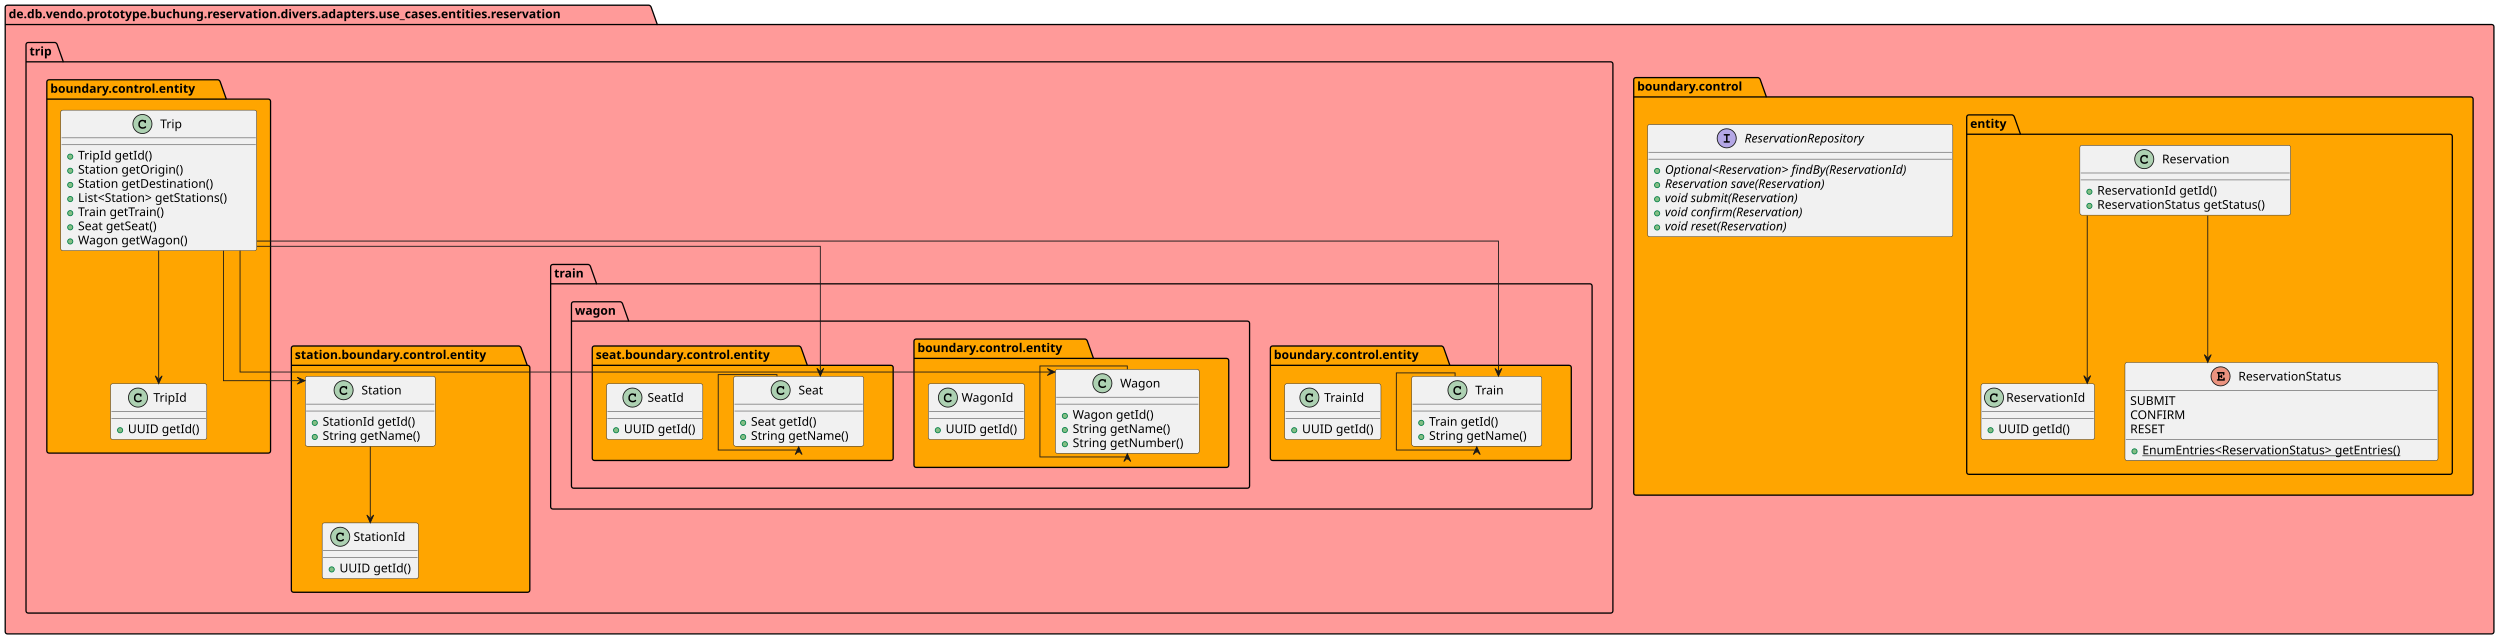
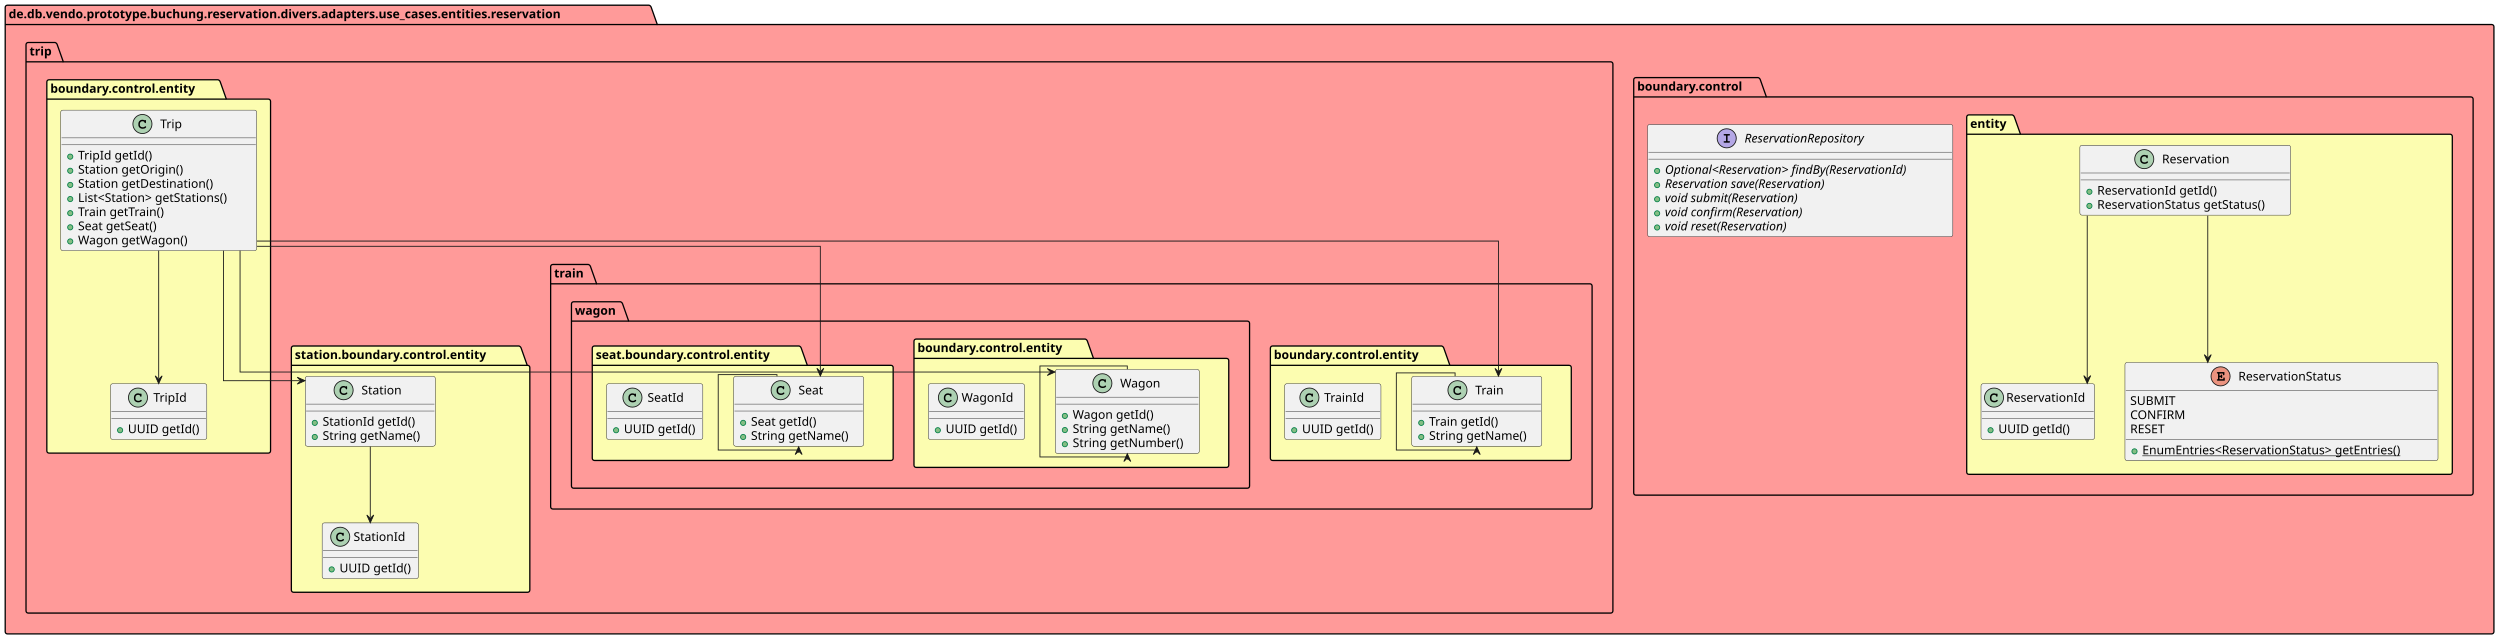
<svg xmlns="http://www.w3.org/2000/svg" contentStyleType="text/css" height="738px" preserveAspectRatio="none" style="width:2883px;height:738px;background:#FFFFFF;" version="1.1" viewBox="0 0 2883 738" width="2883px" zoomAndPan="magnify">
  <defs />
  <g>
    <g id="cluster_reservation">
      <path d="M8.5,6 L748.5,6 A3.75,3.75 0 0 1 751,8.5 L758,28.297 L2873.5,28.297 A2.5,2.5 0 0 1 2876,30.797 L2876,728.5 A2.5,2.5 0 0 1 2873.5,731 L8.5,731 A2.5,2.5 0 0 1 6,728.5 L6,8.5 A2.5,2.5 0 0 1 8.5,6 " fill="#FF9A99" style="stroke:#000000;stroke-width:1.5;" />
      <line style="stroke:#000000;stroke-width:1.5;" x1="6" x2="758" y1="28.297" y2="28.297" />
      <text fill="#000000" font-family="sans-serif" font-size="14" font-weight="bold" lengthAdjust="spacing" textLength="739" x="10" y="20.995">
        de.db.vendo.prototype.buchung.reservation.divers.adapters.use_cases.entities.reservation
      </text>
    </g>
    <g id="cluster_control">
-       <path d="M1886.5,89.5 L2027.5,89.5 A3.75,3.75 0 0 1 2030,92 L2037,111.797 L2849.5,111.797 A2.5,2.5 0 0 1 2852,114.297 L2852,568.5 A2.5,2.5 0 0 1 2849.5,571 L1886.5,571 A2.5,2.5 0 0 1 1884,568.5 L1884,92 A2.5,2.5 0 0 1 1886.5,89.5 " fill="#FFA500" style="stroke:#000000;stroke-width:1.5;" />
+       <path d="M1886.5,89.5 L2027.5,89.5 A3.75,3.75 0 0 1 2030,92 L2037,111.797 L2849.5,111.797 A2.5,2.5 0 0 1 2852,114.297 L2852,568.5 A2.5,2.5 0 0 1 2849.5,571 L1886.5,571 A2.5,2.5 0 0 1 1884,568.5 L1884,92 A2.5,2.5 0 0 1 1886.5,89.5 " fill="#FF9A99" style="stroke:#000000;stroke-width:1.5;" />
      <line style="stroke:#000000;stroke-width:1.5;" x1="1884" x2="2037" y1="111.797" y2="111.797" />
      <text fill="#000000" font-family="sans-serif" font-size="14" font-weight="bold" lengthAdjust="spacing" textLength="140" x="1888" y="104.495">boundary.control
      </text>
    </g>
    <g id="cluster_entity">
-       <path d="M2270.5,132.5 L2320.5,132.5 A3.75,3.75 0 0 1 2323,135 L2330,154.797 L2825.5,154.797 A2.5,2.5 0 0 1 2828,157.297 L2828,544.5 A2.5,2.5 0 0 1 2825.5,547 L2270.5,547 A2.5,2.5 0 0 1 2268,544.5 L2268,135 A2.5,2.5 0 0 1 2270.5,132.5 " fill="#FFA500" style="stroke:#000000;stroke-width:1.5;" />
+       <path d="M2270.5,132.5 L2320.5,132.5 A3.75,3.75 0 0 1 2323,135 L2330,154.797 L2825.5,154.797 A2.5,2.5 0 0 1 2828,157.297 L2828,544.5 A2.5,2.5 0 0 1 2825.5,547 L2270.5,547 A2.5,2.5 0 0 1 2268,544.5 L2268,135 A2.5,2.5 0 0 1 2270.5,132.5 " fill="#FCFDB0" style="stroke:#000000;stroke-width:1.5;" />
      <line style="stroke:#000000;stroke-width:1.5;" x1="2268" x2="2330" y1="154.797" y2="154.797" />
      <text fill="#000000" font-family="sans-serif" font-size="14" font-weight="bold" lengthAdjust="spacing" textLength="49" x="2272" y="147.495">entity
      </text>
    </g>
    <g id="cluster_trip">
      <path d="M32.5,49 L63.5,49 A3.75,3.75 0 0 1 66,51.5 L73,71.297 L1857.5,71.297 A2.5,2.5 0 0 1 1860,73.797 L1860,704.5 A2.5,2.5 0 0 1 1857.5,707 L32.5,707 A2.5,2.5 0 0 1 30,704.5 L30,51.5 A2.5,2.5 0 0 1 32.5,49 " fill="#FF9A99" style="stroke:#000000;stroke-width:1.5;" />
      <line style="stroke:#000000;stroke-width:1.5;" x1="30" x2="73" y1="71.297" y2="71.297" />
      <text fill="#000000" font-family="sans-serif" font-size="14" font-weight="bold" lengthAdjust="spacing" textLength="30" x="34" y="63.995">trip
      </text>
    </g>
    <g id="cluster_entity">
-       <path d="M56.5,92 L251.5,92 A3.75,3.75 0 0 1 254,94.5 L261,114.297 L309.5,114.297 A2.5,2.5 0 0 1 312,116.797 L312,520 A2.5,2.5 0 0 1 309.5,522.5 L56.5,522.5 A2.5,2.5 0 0 1 54,520 L54,94.5 A2.5,2.5 0 0 1 56.5,92 " fill="#FFA500" style="stroke:#000000;stroke-width:1.5;" />
+       <path d="M56.5,92 L251.5,92 A3.75,3.75 0 0 1 254,94.5 L261,114.297 L309.5,114.297 A2.5,2.5 0 0 1 312,116.797 L312,520 A2.5,2.5 0 0 1 309.5,522.5 L56.5,522.5 A2.5,2.5 0 0 1 54,520 L54,94.5 A2.5,2.5 0 0 1 56.5,92 " fill="#FCFDB0" style="stroke:#000000;stroke-width:1.5;" />
      <line style="stroke:#000000;stroke-width:1.5;" x1="54" x2="261" y1="114.297" y2="114.297" />
      <text fill="#000000" font-family="sans-serif" font-size="14" font-weight="bold" lengthAdjust="spacing" textLength="194" x="58" y="106.995">boundary.control.entity
      </text>
    </g>
    <g id="cluster_entity">
-       <path d="M338.5,399 L598.5,399 A3.75,3.75 0 0 1 601,401.5 L608,421.297 L608.5,421.297 A2.5,2.5 0 0 1 611,423.797 L611,680.5 A2.5,2.5 0 0 1 608.5,683 L338.5,683 A2.5,2.5 0 0 1 336,680.5 L336,401.5 A2.5,2.5 0 0 1 338.5,399 " fill="#FFA500" style="stroke:#000000;stroke-width:1.5;" />
+       <path d="M338.5,399 L598.5,399 A3.75,3.75 0 0 1 601,401.5 L608,421.297 L608.5,421.297 A2.5,2.5 0 0 1 611,423.797 L611,680.5 A2.5,2.5 0 0 1 608.5,683 L338.5,683 A2.5,2.5 0 0 1 336,680.5 L336,401.5 A2.5,2.5 0 0 1 338.5,399 " fill="#FCFDB0" style="stroke:#000000;stroke-width:1.5;" />
      <line style="stroke:#000000;stroke-width:1.5;" x1="336" x2="608" y1="421.297" y2="421.297" />
      <text fill="#000000" font-family="sans-serif" font-size="14" font-weight="bold" lengthAdjust="spacing" textLength="259" x="340" y="413.995">
        station.boundary.control.entity
      </text>
    </g>
    <g id="cluster_train">
      <path d="M637.5,305 L678.5,305 A3.75,3.75 0 0 1 681,307.5 L688,327.297 L1833.5,327.297 A2.5,2.5 0 0 1 1836,329.797 L1836,584.5 A2.5,2.5 0 0 1 1833.5,587 L637.5,587 A2.5,2.5 0 0 1 635,584.5 L635,307.5 A2.5,2.5 0 0 1 637.5,305 " fill="#FF9A99" style="stroke:#000000;stroke-width:1.5;" />
      <line style="stroke:#000000;stroke-width:1.5;" x1="635" x2="688" y1="327.297" y2="327.297" />
      <text fill="#000000" font-family="sans-serif" font-size="14" font-weight="bold" lengthAdjust="spacing" textLength="40" x="639" y="319.995">train
      </text>
    </g>
    <g id="cluster_entity">
-       <path d="M1467.5,399 L1662.5,399 A3.75,3.75 0 0 1 1665,401.5 L1672,421.297 L1809.5,421.297 A2.5,2.5 0 0 1 1812,423.797 L1812,528.5 A2.5,2.5 0 0 1 1809.5,531 L1467.5,531 A2.5,2.5 0 0 1 1465,528.5 L1465,401.5 A2.5,2.5 0 0 1 1467.5,399 " fill="#FFA500" style="stroke:#000000;stroke-width:1.5;" />
+       <path d="M1467.5,399 L1662.5,399 A3.75,3.75 0 0 1 1665,401.5 L1672,421.297 L1809.5,421.297 A2.5,2.5 0 0 1 1812,423.797 L1812,528.5 A2.5,2.5 0 0 1 1809.5,531 L1467.5,531 A2.5,2.5 0 0 1 1465,528.5 L1465,401.5 A2.5,2.5 0 0 1 1467.5,399 " fill="#FCFDB0" style="stroke:#000000;stroke-width:1.5;" />
      <line style="stroke:#000000;stroke-width:1.5;" x1="1465" x2="1672" y1="421.297" y2="421.297" />
      <text fill="#000000" font-family="sans-serif" font-size="14" font-weight="bold" lengthAdjust="spacing" textLength="194" x="1469" y="413.995">boundary.control.entity
      </text>
    </g>
    <g id="cluster_wagon">
      <path d="M661.5,348 L715.5,348 A3.75,3.75 0 0 1 718,350.5 L725,370.297 L1438.5,370.297 A2.5,2.5 0 0 1 1441,372.797 L1441,560.5 A2.5,2.5 0 0 1 1438.5,563 L661.5,563 A2.5,2.5 0 0 1 659,560.5 L659,350.5 A2.5,2.5 0 0 1 661.5,348 " fill="#FF9A99" style="stroke:#000000;stroke-width:1.5;" />
      <line style="stroke:#000000;stroke-width:1.5;" x1="659" x2="725" y1="370.297" y2="370.297" />
      <text fill="#000000" font-family="sans-serif" font-size="14" font-weight="bold" lengthAdjust="spacing" textLength="53" x="663" y="362.995">wagon
      </text>
    </g>
    <g id="cluster_entity">
-       <path d="M1056.5,391 L1251.5,391 A3.75,3.75 0 0 1 1254,393.5 L1261,413.297 L1414.5,413.297 A2.5,2.5 0 0 1 1417,415.797 L1417,536.5 A2.5,2.5 0 0 1 1414.5,539 L1056.5,539 A2.5,2.5 0 0 1 1054,536.5 L1054,393.5 A2.5,2.5 0 0 1 1056.5,391 " fill="#FFA500" style="stroke:#000000;stroke-width:1.5;" />
+       <path d="M1056.5,391 L1251.5,391 A3.75,3.75 0 0 1 1254,393.5 L1261,413.297 L1414.5,413.297 A2.5,2.5 0 0 1 1417,415.797 L1417,536.5 A2.5,2.5 0 0 1 1414.5,539 L1056.5,539 A2.5,2.5 0 0 1 1054,536.5 L1054,393.5 A2.5,2.5 0 0 1 1056.5,391 " fill="#FCFDB0" style="stroke:#000000;stroke-width:1.5;" />
      <line style="stroke:#000000;stroke-width:1.5;" x1="1054" x2="1261" y1="413.297" y2="413.297" />
      <text fill="#000000" font-family="sans-serif" font-size="14" font-weight="bold" lengthAdjust="spacing" textLength="194" x="1058" y="405.995">boundary.control.entity
      </text>
    </g>
    <g id="cluster_entity">
-       <path d="M685.5,399 L921.5,399 A3.75,3.75 0 0 1 924,401.5 L931,421.297 L1027.5,421.297 A2.5,2.5 0 0 1 1030,423.797 L1030,528.5 A2.5,2.5 0 0 1 1027.5,531 L685.5,531 A2.5,2.5 0 0 1 683,528.5 L683,401.5 A2.5,2.5 0 0 1 685.5,399 " fill="#FFA500" style="stroke:#000000;stroke-width:1.5;" />
+       <path d="M685.5,399 L921.5,399 A3.75,3.75 0 0 1 924,401.5 L931,421.297 L1027.5,421.297 A2.5,2.5 0 0 1 1030,423.797 L1030,528.5 A2.5,2.5 0 0 1 1027.5,531 L685.5,531 A2.5,2.5 0 0 1 683,528.5 L683,401.5 A2.5,2.5 0 0 1 685.5,399 " fill="#FCFDB0" style="stroke:#000000;stroke-width:1.5;" />
      <line style="stroke:#000000;stroke-width:1.5;" x1="683" x2="931" y1="421.297" y2="421.297" />
      <text fill="#000000" font-family="sans-serif" font-size="14" font-weight="bold" lengthAdjust="spacing" textLength="235" x="687" y="413.995">
        seat.boundary.control.entity
      </text>
    </g>
    <g id="elem_ReservationRepository">
-       <rect codeLine="31" fill="#F1F1F1" height="129.484" id="ReservationRepository" rx="2.5" ry="2.5" style="stroke:#181818;stroke-width:0.5;" width="352" x="1900" y="143.5" />
+       <rect codeLine="33" fill="#F1F1F1" height="129.484" id="ReservationRepository" rx="2.5" ry="2.5" style="stroke:#181818;stroke-width:0.5;" width="352" x="1900" y="143.5" />
      <ellipse cx="1991.25" cy="159.5" fill="#B4A7E5" rx="11" ry="11" style="stroke:#181818;stroke-width:1.0;" />
      <path d="M1992.203,156.281 L1993.922,156.281 C1994.312,156.281 1994.5,156.25 1994.625,156.172 C1994.891,156.016 1995.031,155.734 1995.031,155.438 C1995.031,155.172 1994.922,154.906 1994.688,154.734 C1994.516,154.625 1994.375,154.594 1993.922,154.594 L1988.781,154.594 C1988.344,154.594 1988.219,154.609 1988.062,154.703 C1987.812,154.859 1987.656,155.156 1987.656,155.438 C1987.656,155.719 1987.797,155.969 1988.016,156.141 C1988.172,156.25 1988.359,156.281 1988.781,156.281 L1990.5,156.281 L1990.5,162.797 L1988.781,162.797 C1988.344,162.797 1988.219,162.812 1988.062,162.922 C1987.812,163.078 1987.656,163.359 1987.656,163.656 C1987.656,163.906 1987.797,164.172 1988.016,164.328 C1988.172,164.453 1988.375,164.5 1988.781,164.5 L1993.922,164.5 C1994.672,164.5 1995.031,164.219 1995.031,163.656 C1995.031,163.375 1994.922,163.125 1994.688,162.953 C1994.516,162.828 1994.375,162.797 1993.922,162.797 L1992.203,162.797 L1992.203,156.281 Z " fill="#000000" />
      <text fill="#000000" font-family="sans-serif" font-size="14" font-style="italic" lengthAdjust="spacing" textLength="161" x="2011.75" y="164.347">ReservationRepository
      </text>
      <line style="stroke:#181818;stroke-width:0.5;" x1="1901" x2="2251" y1="175.5" y2="175.5" />
      <line style="stroke:#181818;stroke-width:0.5;" x1="1901" x2="2251" y1="183.5" y2="183.5" />
      <ellipse cx="1911" cy="197.148" fill="#84BE84" rx="3" ry="3" style="stroke:#038048;stroke-width:1.0;" />
      <text fill="#000000" font-family="sans-serif" font-size="14" font-style="italic" lengthAdjust="spacing" textLength="326" x="1920" y="200.495">Optional&lt;Reservation&gt;
        findBy(ReservationId)
      </text>
      <ellipse cx="1911" cy="213.445" fill="#84BE84" rx="3" ry="3" style="stroke:#038048;stroke-width:1.0;" />
      <text fill="#000000" font-family="sans-serif" font-size="14" font-style="italic" lengthAdjust="spacing" textLength="217" x="1920" y="216.792">Reservation
        save(Reservation)
      </text>
      <ellipse cx="1911" cy="229.742" fill="#84BE84" rx="3" ry="3" style="stroke:#038048;stroke-width:1.0;" />
      <text fill="#000000" font-family="sans-serif" font-size="14" font-style="italic" lengthAdjust="spacing" textLength="177" x="1920" y="233.089">void submit(Reservation)
      </text>
      <ellipse cx="1911" cy="246.039" fill="#84BE84" rx="3" ry="3" style="stroke:#038048;stroke-width:1.0;" />
      <text fill="#000000" font-family="sans-serif" font-size="14" font-style="italic" lengthAdjust="spacing" textLength="184" x="1920" y="249.386">void confirm(Reservation)
      </text>
      <ellipse cx="1911" cy="262.336" fill="#84BE84" rx="3" ry="3" style="stroke:#038048;stroke-width:1.0;" />
      <text fill="#000000" font-family="sans-serif" font-size="14" font-style="italic" lengthAdjust="spacing" textLength="165" x="1920" y="265.683">void reset(Reservation)
      </text>
    </g>
    <g id="elem_Reservation">
-       <rect codeLine="38" fill="#F1F1F1" height="80.594" id="Reservation" rx="2.5" ry="2.5" style="stroke:#181818;stroke-width:0.5;" width="243" x="2398.5" y="167.5" />
+       <rect codeLine="40" fill="#F1F1F1" height="80.594" id="Reservation" rx="2.5" ry="2.5" style="stroke:#181818;stroke-width:0.5;" width="243" x="2398.5" y="167.5" />
      <ellipse cx="2472.75" cy="183.5" fill="#ADD1B2" rx="11" ry="11" style="stroke:#181818;stroke-width:1.0;" />
      <path d="M2475.094,179.172 C2474.156,178.734 2473.562,178.594 2472.688,178.594 C2470.062,178.594 2468.062,180.672 2468.062,183.391 L2468.062,184.516 C2468.062,187.094 2470.172,188.984 2473.062,188.984 C2474.281,188.984 2475.438,188.688 2476.188,188.141 C2476.766,187.734 2477.094,187.281 2477.094,186.891 C2477.094,186.438 2476.703,186.047 2476.234,186.047 C2476.016,186.047 2475.812,186.125 2475.625,186.312 C2475.172,186.797 2475.172,186.797 2474.984,186.891 C2474.562,187.156 2473.875,187.281 2473.109,187.281 C2471.062,187.281 2469.766,186.188 2469.766,184.484 L2469.766,183.391 C2469.766,181.609 2471.016,180.297 2472.75,180.297 C2473.328,180.297 2473.938,180.453 2474.406,180.703 C2474.891,180.984 2475.062,181.203 2475.156,181.609 C2475.219,182.016 2475.25,182.141 2475.391,182.266 C2475.531,182.406 2475.766,182.516 2475.984,182.516 C2476.25,182.516 2476.516,182.375 2476.688,182.156 C2476.797,182 2476.828,181.812 2476.828,181.391 L2476.828,179.969 C2476.828,179.531 2476.812,179.406 2476.719,179.25 C2476.562,178.984 2476.281,178.844 2475.984,178.844 C2475.688,178.844 2475.484,178.938 2475.266,179.25 L2475.094,179.172 Z " fill="#000000" />
      <text fill="#000000" font-family="sans-serif" font-size="14" lengthAdjust="spacing" textLength="86" x="2493.25" y="188.347">Reservation
      </text>
      <line style="stroke:#181818;stroke-width:0.5;" x1="2399.5" x2="2640.5" y1="199.5" y2="199.5" />
      <line style="stroke:#181818;stroke-width:0.5;" x1="2399.5" x2="2640.5" y1="207.5" y2="207.5" />
      <ellipse cx="2409.5" cy="221.148" fill="#84BE84" rx="3" ry="3" style="stroke:#038048;stroke-width:1.0;" />
      <text fill="#000000" font-family="sans-serif" font-size="14" lengthAdjust="spacing" textLength="151" x="2418.5" y="224.495">ReservationId getId()
      </text>
      <ellipse cx="2409.5" cy="237.445" fill="#84BE84" rx="3" ry="3" style="stroke:#038048;stroke-width:1.0;" />
      <text fill="#000000" font-family="sans-serif" font-size="14" lengthAdjust="spacing" textLength="217" x="2418.5" y="240.792">ReservationStatus getStatus()
      </text>
    </g>
    <g id="elem_ReservationId">
-       <rect codeLine="42" fill="#F1F1F1" height="64.297" id="ReservationId" rx="2.5" ry="2.5" style="stroke:#181818;stroke-width:0.5;" width="131" x="2284.5" y="442.5" />
+       <rect codeLine="44" fill="#F1F1F1" height="64.297" id="ReservationId" rx="2.5" ry="2.5" style="stroke:#181818;stroke-width:0.5;" width="131" x="2284.5" y="442.5" />
      <ellipse cx="2299.5" cy="458.5" fill="#ADD1B2" rx="11" ry="11" style="stroke:#181818;stroke-width:1.0;" />
      <path d="M2301.844,454.172 C2300.906,453.734 2300.312,453.594 2299.438,453.594 C2296.812,453.594 2294.812,455.672 2294.812,458.391 L2294.812,459.516 C2294.812,462.094 2296.922,463.984 2299.812,463.984 C2301.031,463.984 2302.188,463.688 2302.938,463.141 C2303.516,462.734 2303.844,462.281 2303.844,461.891 C2303.844,461.438 2303.453,461.047 2302.984,461.047 C2302.766,461.047 2302.562,461.125 2302.375,461.312 C2301.922,461.797 2301.922,461.797 2301.734,461.891 C2301.312,462.156 2300.625,462.281 2299.859,462.281 C2297.812,462.281 2296.516,461.188 2296.516,459.484 L2296.516,458.391 C2296.516,456.609 2297.766,455.297 2299.5,455.297 C2300.078,455.297 2300.688,455.453 2301.156,455.703 C2301.641,455.984 2301.812,456.203 2301.906,456.609 C2301.969,457.016 2302,457.141 2302.141,457.266 C2302.281,457.406 2302.516,457.516 2302.734,457.516 C2303,457.516 2303.266,457.375 2303.438,457.156 C2303.547,457 2303.578,456.812 2303.578,456.391 L2303.578,454.969 C2303.578,454.531 2303.562,454.406 2303.469,454.25 C2303.312,453.984 2303.031,453.844 2302.734,453.844 C2302.438,453.844 2302.234,453.938 2302.016,454.25 L2301.844,454.172 Z " fill="#000000" />
      <text fill="#000000" font-family="sans-serif" font-size="14" lengthAdjust="spacing" textLength="99" x="2313.5" y="463.347">ReservationId
      </text>
      <line style="stroke:#181818;stroke-width:0.5;" x1="2285.5" x2="2414.5" y1="474.5" y2="474.5" />
      <line style="stroke:#181818;stroke-width:0.5;" x1="2285.5" x2="2414.5" y1="482.5" y2="482.5" />
      <ellipse cx="2295.5" cy="496.148" fill="#84BE84" rx="3" ry="3" style="stroke:#038048;stroke-width:1.0;" />
      <text fill="#000000" font-family="sans-serif" font-size="14" lengthAdjust="spacing" textLength="85" x="2304.5" y="499.495">UUID getId()
      </text>
    </g>
    <g id="elem_ReservationStatus">
-       <rect codeLine="45" fill="#F1F1F1" height="113.188" id="ReservationStatus" rx="2.5" ry="2.5" style="stroke:#181818;stroke-width:0.5;" width="361" x="2450.5" y="418" />
+       <rect codeLine="47" fill="#F1F1F1" height="113.188" id="ReservationStatus" rx="2.5" ry="2.5" style="stroke:#181818;stroke-width:0.5;" width="361" x="2450.5" y="418" />
      <ellipse cx="2560.75" cy="434" fill="#EB937F" rx="11" ry="11" style="stroke:#181818;stroke-width:1.0;" />
      <path d="M2559.547,434.875 L2561,434.875 L2561,434.984 C2561,435.391 2561.031,435.547 2561.109,435.703 C2561.266,435.953 2561.547,436.109 2561.844,436.109 C2562.094,436.109 2562.359,435.969 2562.516,435.75 C2562.641,435.594 2562.672,435.438 2562.672,434.984 L2562.672,433.062 C2562.672,432.906 2562.672,432.859 2562.656,432.703 C2562.594,432.234 2562.281,431.922 2561.828,431.922 C2561.578,431.922 2561.312,432.062 2561.141,432.281 C2561.031,432.453 2561,432.609 2561,433.062 L2561,433.188 L2559.547,433.188 L2559.547,430.781 L2563.531,430.781 L2563.531,431.641 C2563.531,432.047 2563.562,432.219 2563.641,432.375 C2563.812,432.625 2564.094,432.781 2564.375,432.781 C2564.641,432.781 2564.906,432.641 2565.078,432.422 C2565.188,432.25 2565.219,432.109 2565.219,431.641 L2565.219,429.094 L2557.594,429.094 C2557.156,429.094 2557.031,429.109 2556.875,429.203 C2556.625,429.359 2556.469,429.656 2556.469,429.938 C2556.469,430.219 2556.609,430.469 2556.828,430.641 C2556.984,430.75 2557.172,430.781 2557.594,430.781 L2557.844,430.781 L2557.844,437.297 L2557.594,437.297 C2557.188,437.297 2557.031,437.312 2556.875,437.422 C2556.625,437.594 2556.469,437.859 2556.469,438.156 C2556.469,438.422 2556.609,438.672 2556.828,438.828 C2556.969,438.953 2557.203,439 2557.594,439 L2565.594,439 L2565.594,436.422 C2565.594,435.984 2565.562,435.844 2565.484,435.688 C2565.312,435.438 2565.031,435.281 2564.75,435.281 C2564.484,435.281 2564.219,435.391 2564.047,435.641 C2563.938,435.797 2563.906,435.938 2563.906,436.422 L2563.906,437.297 L2559.547,437.297 L2559.547,434.875 Z " fill="#000000" />
      <text fill="#000000" font-family="sans-serif" font-size="14" lengthAdjust="spacing" textLength="132" x="2581.25" y="438.847">ReservationStatus
      </text>
      <line style="stroke:#181818;stroke-width:0.5;" x1="2451.5" x2="2810.5" y1="450" y2="450" />
      <text fill="#000000" font-family="sans-serif" font-size="14" lengthAdjust="spacing" textLength="53" x="2456.5" y="466.995">SUBMIT
      </text>
      <text fill="#000000" font-family="sans-serif" font-size="14" lengthAdjust="spacing" textLength="65" x="2456.5" y="483.292">CONFIRM
      </text>
      <text fill="#000000" font-family="sans-serif" font-size="14" lengthAdjust="spacing" textLength="46" x="2456.5" y="499.589">RESET
      </text>
      <line style="stroke:#181818;stroke-width:0.5;" x1="2451.5" x2="2810.5" y1="506.891" y2="506.891" />
      <ellipse cx="2461.5" cy="520.539" fill="#84BE84" rx="3" ry="3" style="stroke:#038048;stroke-width:1.0;" />
      <text fill="#000000" font-family="sans-serif" font-size="14" lengthAdjust="spacing" text-decoration="underline" textLength="335" x="2470.5" y="523.886">EnumEntries&lt;ReservationStatus&gt;
        getEntries()
      </text>
    </g>
    <g id="elem_Trip">
-       <rect codeLine="52" fill="#F1F1F1" height="162.078" id="Trip" rx="2.5" ry="2.5" style="stroke:#181818;stroke-width:0.5;" width="226" x="70" y="127" />
+       <rect codeLine="54" fill="#F1F1F1" height="162.078" id="Trip" rx="2.5" ry="2.5" style="stroke:#181818;stroke-width:0.5;" width="226" x="70" y="127" />
      <ellipse cx="164.25" cy="143" fill="#ADD1B2" rx="11" ry="11" style="stroke:#181818;stroke-width:1.0;" />
      <path d="M166.594,138.672 C165.656,138.234 165.062,138.094 164.188,138.094 C161.562,138.094 159.562,140.172 159.562,142.891 L159.562,144.016 C159.562,146.594 161.672,148.484 164.562,148.484 C165.781,148.484 166.938,148.188 167.688,147.641 C168.266,147.234 168.594,146.781 168.594,146.391 C168.594,145.938 168.203,145.547 167.734,145.547 C167.516,145.547 167.312,145.625 167.125,145.812 C166.672,146.297 166.672,146.297 166.484,146.391 C166.062,146.656 165.375,146.781 164.609,146.781 C162.562,146.781 161.266,145.688 161.266,143.984 L161.266,142.891 C161.266,141.109 162.516,139.797 164.25,139.797 C164.828,139.797 165.438,139.953 165.906,140.203 C166.391,140.484 166.562,140.703 166.656,141.109 C166.719,141.516 166.75,141.641 166.891,141.766 C167.031,141.906 167.266,142.016 167.484,142.016 C167.75,142.016 168.016,141.875 168.188,141.656 C168.297,141.5 168.328,141.312 168.328,140.891 L168.328,139.469 C168.328,139.031 168.312,138.906 168.219,138.75 C168.062,138.484 167.781,138.344 167.484,138.344 C167.188,138.344 166.984,138.438 166.766,138.75 L166.594,138.672 Z " fill="#000000" />
      <text fill="#000000" font-family="sans-serif" font-size="14" lengthAdjust="spacing" textLength="29" x="184.75" y="147.847">Trip
      </text>
      <line style="stroke:#181818;stroke-width:0.5;" x1="71" x2="295" y1="159" y2="159" />
      <line style="stroke:#181818;stroke-width:0.5;" x1="71" x2="295" y1="167" y2="167" />
      <ellipse cx="81" cy="180.648" fill="#84BE84" rx="3" ry="3" style="stroke:#038048;stroke-width:1.0;" />
      <text fill="#000000" font-family="sans-serif" font-size="14" lengthAdjust="spacing" textLength="94" x="90" y="183.995">TripId getId()
      </text>
      <ellipse cx="81" cy="196.945" fill="#84BE84" rx="3" ry="3" style="stroke:#038048;stroke-width:1.0;" />
      <text fill="#000000" font-family="sans-serif" font-size="14" lengthAdjust="spacing" textLength="135" x="90" y="200.292">Station getOrigin()
      </text>
      <ellipse cx="81" cy="213.242" fill="#84BE84" rx="3" ry="3" style="stroke:#038048;stroke-width:1.0;" />
      <text fill="#000000" font-family="sans-serif" font-size="14" lengthAdjust="spacing" textLength="176" x="90" y="216.589">Station getDestination()
      </text>
      <ellipse cx="81" cy="229.539" fill="#84BE84" rx="3" ry="3" style="stroke:#038048;stroke-width:1.0;" />
      <text fill="#000000" font-family="sans-serif" font-size="14" lengthAdjust="spacing" textLength="200" x="90" y="232.886">List&lt;Station&gt; getStations()
      </text>
      <ellipse cx="81" cy="245.836" fill="#84BE84" rx="3" ry="3" style="stroke:#038048;stroke-width:1.0;" />
      <text fill="#000000" font-family="sans-serif" font-size="14" lengthAdjust="spacing" textLength="111" x="90" y="249.183">Train getTrain()
      </text>
      <ellipse cx="81" cy="262.133" fill="#84BE84" rx="3" ry="3" style="stroke:#038048;stroke-width:1.0;" />
      <text fill="#000000" font-family="sans-serif" font-size="14" lengthAdjust="spacing" textLength="105" x="90" y="265.479">Seat getSeat()
      </text>
      <ellipse cx="81" cy="278.43" fill="#84BE84" rx="3" ry="3" style="stroke:#038048;stroke-width:1.0;" />
      <text fill="#000000" font-family="sans-serif" font-size="14" lengthAdjust="spacing" textLength="137" x="90" y="281.776">Wagon getWagon()
      </text>
    </g>
    <g id="elem_TripId">
-       <rect codeLine="61" fill="#F1F1F1" height="64.297" id="TripId" rx="2.5" ry="2.5" style="stroke:#181818;stroke-width:0.5;" width="111" x="127.5" y="442.5" />
+       <rect codeLine="63" fill="#F1F1F1" height="64.297" id="TripId" rx="2.5" ry="2.5" style="stroke:#181818;stroke-width:0.5;" width="111" x="127.5" y="442.5" />
      <ellipse cx="159.15" cy="458.5" fill="#ADD1B2" rx="11" ry="11" style="stroke:#181818;stroke-width:1.0;" />
      <path d="M161.494,454.172 C160.556,453.734 159.963,453.594 159.088,453.594 C156.463,453.594 154.463,455.672 154.463,458.391 L154.463,459.516 C154.463,462.094 156.572,463.984 159.463,463.984 C160.681,463.984 161.838,463.688 162.588,463.141 C163.166,462.734 163.494,462.281 163.494,461.891 C163.494,461.438 163.103,461.047 162.634,461.047 C162.416,461.047 162.213,461.125 162.025,461.312 C161.572,461.797 161.572,461.797 161.384,461.891 C160.963,462.156 160.275,462.281 159.509,462.281 C157.463,462.281 156.166,461.188 156.166,459.484 L156.166,458.391 C156.166,456.609 157.416,455.297 159.15,455.297 C159.728,455.297 160.338,455.453 160.806,455.703 C161.291,455.984 161.463,456.203 161.556,456.609 C161.619,457.016 161.65,457.141 161.791,457.266 C161.931,457.406 162.166,457.516 162.384,457.516 C162.65,457.516 162.916,457.375 163.088,457.156 C163.197,457 163.228,456.812 163.228,456.391 L163.228,454.969 C163.228,454.531 163.213,454.406 163.119,454.25 C162.963,453.984 162.681,453.844 162.384,453.844 C162.088,453.844 161.884,453.938 161.666,454.25 L161.494,454.172 Z " fill="#000000" />
      <text fill="#000000" font-family="sans-serif" font-size="14" lengthAdjust="spacing" textLength="42" x="176.85" y="463.347">TripId
      </text>
      <line style="stroke:#181818;stroke-width:0.5;" x1="128.5" x2="237.5" y1="474.5" y2="474.5" />
      <line style="stroke:#181818;stroke-width:0.5;" x1="128.5" x2="237.5" y1="482.5" y2="482.5" />
      <ellipse cx="138.5" cy="496.148" fill="#84BE84" rx="3" ry="3" style="stroke:#038048;stroke-width:1.0;" />
      <text fill="#000000" font-family="sans-serif" font-size="14" lengthAdjust="spacing" textLength="85" x="147.5" y="499.495">UUID getId()
      </text>
    </g>
    <g id="elem_Station">
-       <rect codeLine="64" fill="#F1F1F1" height="80.594" id="Station" rx="2.5" ry="2.5" style="stroke:#181818;stroke-width:0.5;" width="150" x="352" y="434" />
+       <rect codeLine="66" fill="#F1F1F1" height="80.594" id="Station" rx="2.5" ry="2.5" style="stroke:#181818;stroke-width:0.5;" width="150" x="352" y="434" />
      <ellipse cx="396.25" cy="450" fill="#ADD1B2" rx="11" ry="11" style="stroke:#181818;stroke-width:1.0;" />
      <path d="M398.594,445.672 C397.656,445.234 397.062,445.094 396.188,445.094 C393.562,445.094 391.562,447.172 391.562,449.891 L391.562,451.016 C391.562,453.594 393.672,455.484 396.562,455.484 C397.781,455.484 398.938,455.188 399.688,454.641 C400.266,454.234 400.594,453.781 400.594,453.391 C400.594,452.938 400.203,452.547 399.734,452.547 C399.516,452.547 399.312,452.625 399.125,452.812 C398.672,453.297 398.672,453.297 398.484,453.391 C398.062,453.656 397.375,453.781 396.609,453.781 C394.562,453.781 393.266,452.688 393.266,450.984 L393.266,449.891 C393.266,448.109 394.516,446.797 396.25,446.797 C396.828,446.797 397.438,446.953 397.906,447.203 C398.391,447.484 398.562,447.703 398.656,448.109 C398.719,448.516 398.75,448.641 398.891,448.766 C399.031,448.906 399.266,449.016 399.484,449.016 C399.75,449.016 400.016,448.875 400.188,448.656 C400.297,448.5 400.328,448.312 400.328,447.891 L400.328,446.469 C400.328,446.031 400.312,445.906 400.219,445.75 C400.062,445.484 399.781,445.344 399.484,445.344 C399.188,445.344 398.984,445.438 398.766,445.75 L398.594,445.672 Z " fill="#000000" />
      <text fill="#000000" font-family="sans-serif" font-size="14" lengthAdjust="spacing" textLength="53" x="416.75" y="454.847">Station
      </text>
      <line style="stroke:#181818;stroke-width:0.5;" x1="353" x2="501" y1="466" y2="466" />
      <line style="stroke:#181818;stroke-width:0.5;" x1="353" x2="501" y1="474" y2="474" />
      <ellipse cx="363" cy="487.648" fill="#84BE84" rx="3" ry="3" style="stroke:#038048;stroke-width:1.0;" />
      <text fill="#000000" font-family="sans-serif" font-size="14" lengthAdjust="spacing" textLength="118" x="372" y="490.995">StationId getId()
      </text>
      <ellipse cx="363" cy="503.945" fill="#84BE84" rx="3" ry="3" style="stroke:#038048;stroke-width:1.0;" />
      <text fill="#000000" font-family="sans-serif" font-size="14" lengthAdjust="spacing" textLength="124" x="372" y="507.292">String getName()
      </text>
    </g>
    <g id="elem_StationId">
-       <rect codeLine="68" fill="#F1F1F1" height="64.297" id="StationId" rx="2.5" ry="2.5" style="stroke:#181818;stroke-width:0.5;" width="111" x="371.5" y="603" />
+       <rect codeLine="70" fill="#F1F1F1" height="64.297" id="StationId" rx="2.5" ry="2.5" style="stroke:#181818;stroke-width:0.5;" width="111" x="371.5" y="603" />
      <ellipse cx="392.35" cy="619" fill="#ADD1B2" rx="11" ry="11" style="stroke:#181818;stroke-width:1.0;" />
      <path d="M394.694,614.672 C393.756,614.234 393.163,614.094 392.288,614.094 C389.663,614.094 387.663,616.172 387.663,618.891 L387.663,620.016 C387.663,622.594 389.772,624.484 392.663,624.484 C393.881,624.484 395.038,624.188 395.788,623.641 C396.366,623.234 396.694,622.781 396.694,622.391 C396.694,621.938 396.303,621.547 395.834,621.547 C395.616,621.547 395.413,621.625 395.225,621.812 C394.772,622.297 394.772,622.297 394.584,622.391 C394.163,622.656 393.475,622.781 392.709,622.781 C390.663,622.781 389.366,621.688 389.366,619.984 L389.366,618.891 C389.366,617.109 390.616,615.797 392.35,615.797 C392.928,615.797 393.538,615.953 394.006,616.203 C394.491,616.484 394.663,616.703 394.756,617.109 C394.819,617.516 394.85,617.641 394.991,617.766 C395.131,617.906 395.366,618.016 395.584,618.016 C395.85,618.016 396.116,617.875 396.288,617.656 C396.397,617.5 396.428,617.312 396.428,616.891 L396.428,615.469 C396.428,615.031 396.413,614.906 396.319,614.75 C396.163,614.484 395.881,614.344 395.584,614.344 C395.288,614.344 395.084,614.438 394.866,614.75 L394.694,614.672 Z " fill="#000000" />
      <text fill="#000000" font-family="sans-serif" font-size="14" lengthAdjust="spacing" textLength="66" x="407.65" y="623.847">StationId
      </text>
      <line style="stroke:#181818;stroke-width:0.5;" x1="372.5" x2="481.5" y1="635" y2="635" />
      <line style="stroke:#181818;stroke-width:0.5;" x1="372.5" x2="481.5" y1="643" y2="643" />
      <ellipse cx="382.5" cy="656.648" fill="#84BE84" rx="3" ry="3" style="stroke:#038048;stroke-width:1.0;" />
      <text fill="#000000" font-family="sans-serif" font-size="14" lengthAdjust="spacing" textLength="85" x="391.5" y="659.995">UUID getId()
      </text>
    </g>
    <g id="elem_Train">
-       <rect codeLine="71" fill="#F1F1F1" height="80.594" id="Train" rx="2.5" ry="2.5" style="stroke:#181818;stroke-width:0.5;" width="150" x="1628" y="434" />
+       <rect codeLine="73" fill="#F1F1F1" height="80.594" id="Train" rx="2.5" ry="2.5" style="stroke:#181818;stroke-width:0.5;" width="150" x="1628" y="434" />
      <ellipse cx="1680.75" cy="450" fill="#ADD1B2" rx="11" ry="11" style="stroke:#181818;stroke-width:1.0;" />
      <path d="M1683.094,445.672 C1682.156,445.234 1681.562,445.094 1680.688,445.094 C1678.062,445.094 1676.062,447.172 1676.062,449.891 L1676.062,451.016 C1676.062,453.594 1678.172,455.484 1681.062,455.484 C1682.281,455.484 1683.438,455.188 1684.188,454.641 C1684.766,454.234 1685.094,453.781 1685.094,453.391 C1685.094,452.938 1684.703,452.547 1684.234,452.547 C1684.016,452.547 1683.812,452.625 1683.625,452.812 C1683.172,453.297 1683.172,453.297 1682.984,453.391 C1682.562,453.656 1681.875,453.781 1681.109,453.781 C1679.062,453.781 1677.766,452.688 1677.766,450.984 L1677.766,449.891 C1677.766,448.109 1679.016,446.797 1680.75,446.797 C1681.328,446.797 1681.938,446.953 1682.406,447.203 C1682.891,447.484 1683.062,447.703 1683.156,448.109 C1683.219,448.516 1683.25,448.641 1683.391,448.766 C1683.531,448.906 1683.766,449.016 1683.984,449.016 C1684.25,449.016 1684.516,448.875 1684.688,448.656 C1684.797,448.5 1684.828,448.312 1684.828,447.891 L1684.828,446.469 C1684.828,446.031 1684.812,445.906 1684.719,445.75 C1684.562,445.484 1684.281,445.344 1683.984,445.344 C1683.688,445.344 1683.484,445.438 1683.266,445.75 L1683.094,445.672 Z " fill="#000000" />
      <text fill="#000000" font-family="sans-serif" font-size="14" lengthAdjust="spacing" textLength="36" x="1701.25" y="454.847">Train
      </text>
      <line style="stroke:#181818;stroke-width:0.5;" x1="1629" x2="1777" y1="466" y2="466" />
      <line style="stroke:#181818;stroke-width:0.5;" x1="1629" x2="1777" y1="474" y2="474" />
      <ellipse cx="1639" cy="487.648" fill="#84BE84" rx="3" ry="3" style="stroke:#038048;stroke-width:1.0;" />
      <text fill="#000000" font-family="sans-serif" font-size="14" lengthAdjust="spacing" textLength="88" x="1648" y="490.995">Train getId()
      </text>
      <ellipse cx="1639" cy="503.945" fill="#84BE84" rx="3" ry="3" style="stroke:#038048;stroke-width:1.0;" />
      <text fill="#000000" font-family="sans-serif" font-size="14" lengthAdjust="spacing" textLength="124" x="1648" y="507.292">String getName()
      </text>
    </g>
    <g id="elem_TrainId">
-       <rect codeLine="75" fill="#F1F1F1" height="64.297" id="TrainId" rx="2.5" ry="2.5" style="stroke:#181818;stroke-width:0.5;" width="111" x="1481.5" y="442.5" />
+       <rect codeLine="77" fill="#F1F1F1" height="64.297" id="TrainId" rx="2.5" ry="2.5" style="stroke:#181818;stroke-width:0.5;" width="111" x="1481.5" y="442.5" />
      <ellipse cx="1510" cy="458.5" fill="#ADD1B2" rx="11" ry="11" style="stroke:#181818;stroke-width:1.0;" />
      <path d="M1512.344,454.172 C1511.406,453.734 1510.812,453.594 1509.938,453.594 C1507.312,453.594 1505.312,455.672 1505.312,458.391 L1505.312,459.516 C1505.312,462.094 1507.422,463.984 1510.312,463.984 C1511.531,463.984 1512.688,463.688 1513.438,463.141 C1514.016,462.734 1514.344,462.281 1514.344,461.891 C1514.344,461.438 1513.953,461.047 1513.484,461.047 C1513.266,461.047 1513.062,461.125 1512.875,461.312 C1512.422,461.797 1512.422,461.797 1512.234,461.891 C1511.812,462.156 1511.125,462.281 1510.359,462.281 C1508.312,462.281 1507.016,461.188 1507.016,459.484 L1507.016,458.391 C1507.016,456.609 1508.266,455.297 1510,455.297 C1510.578,455.297 1511.188,455.453 1511.656,455.703 C1512.141,455.984 1512.312,456.203 1512.406,456.609 C1512.469,457.016 1512.5,457.141 1512.641,457.266 C1512.781,457.406 1513.016,457.516 1513.234,457.516 C1513.5,457.516 1513.766,457.375 1513.938,457.156 C1514.047,457 1514.078,456.812 1514.078,456.391 L1514.078,454.969 C1514.078,454.531 1514.062,454.406 1513.969,454.25 C1513.812,453.984 1513.531,453.844 1513.234,453.844 C1512.938,453.844 1512.734,453.938 1512.516,454.25 L1512.344,454.172 Z " fill="#000000" />
      <text fill="#000000" font-family="sans-serif" font-size="14" lengthAdjust="spacing" textLength="49" x="1527" y="463.347">TrainId
      </text>
      <line style="stroke:#181818;stroke-width:0.5;" x1="1482.5" x2="1591.5" y1="474.5" y2="474.5" />
      <line style="stroke:#181818;stroke-width:0.5;" x1="1482.5" x2="1591.5" y1="482.5" y2="482.5" />
      <ellipse cx="1492.5" cy="496.148" fill="#84BE84" rx="3" ry="3" style="stroke:#038048;stroke-width:1.0;" />
      <text fill="#000000" font-family="sans-serif" font-size="14" lengthAdjust="spacing" textLength="85" x="1501.5" y="499.495">UUID getId()
      </text>
    </g>
    <g id="elem_Wagon">
-       <rect codeLine="78" fill="#F1F1F1" height="96.891" id="Wagon" rx="2.5" ry="2.5" style="stroke:#181818;stroke-width:0.5;" width="166" x="1217" y="426" />
+       <rect codeLine="80" fill="#F1F1F1" height="96.891" id="Wagon" rx="2.5" ry="2.5" style="stroke:#181818;stroke-width:0.5;" width="166" x="1217" y="426" />
      <ellipse cx="1271.25" cy="442" fill="#ADD1B2" rx="11" ry="11" style="stroke:#181818;stroke-width:1.0;" />
      <path d="M1273.594,437.672 C1272.656,437.234 1272.062,437.094 1271.188,437.094 C1268.562,437.094 1266.562,439.172 1266.562,441.891 L1266.562,443.016 C1266.562,445.594 1268.672,447.484 1271.562,447.484 C1272.781,447.484 1273.938,447.188 1274.688,446.641 C1275.266,446.234 1275.594,445.781 1275.594,445.391 C1275.594,444.938 1275.203,444.547 1274.734,444.547 C1274.516,444.547 1274.312,444.625 1274.125,444.812 C1273.672,445.297 1273.672,445.297 1273.484,445.391 C1273.062,445.656 1272.375,445.781 1271.609,445.781 C1269.562,445.781 1268.266,444.688 1268.266,442.984 L1268.266,441.891 C1268.266,440.109 1269.516,438.797 1271.25,438.797 C1271.828,438.797 1272.438,438.953 1272.906,439.203 C1273.391,439.484 1273.562,439.703 1273.656,440.109 C1273.719,440.516 1273.75,440.641 1273.891,440.766 C1274.031,440.906 1274.266,441.016 1274.484,441.016 C1274.75,441.016 1275.016,440.875 1275.188,440.656 C1275.297,440.5 1275.328,440.312 1275.328,439.891 L1275.328,438.469 C1275.328,438.031 1275.312,437.906 1275.219,437.75 C1275.062,437.484 1274.781,437.344 1274.484,437.344 C1274.188,437.344 1273.984,437.438 1273.766,437.75 L1273.594,437.672 Z " fill="#000000" />
      <text fill="#000000" font-family="sans-serif" font-size="14" lengthAdjust="spacing" textLength="49" x="1291.75" y="446.847">Wagon
      </text>
      <line style="stroke:#181818;stroke-width:0.5;" x1="1218" x2="1382" y1="458" y2="458" />
      <line style="stroke:#181818;stroke-width:0.5;" x1="1218" x2="1382" y1="466" y2="466" />
      <ellipse cx="1228" cy="479.648" fill="#84BE84" rx="3" ry="3" style="stroke:#038048;stroke-width:1.0;" />
      <text fill="#000000" font-family="sans-serif" font-size="14" lengthAdjust="spacing" textLength="101" x="1237" y="482.995">Wagon getId()
      </text>
      <ellipse cx="1228" cy="495.945" fill="#84BE84" rx="3" ry="3" style="stroke:#038048;stroke-width:1.0;" />
      <text fill="#000000" font-family="sans-serif" font-size="14" lengthAdjust="spacing" textLength="124" x="1237" y="499.292">String getName()
      </text>
      <ellipse cx="1228" cy="512.242" fill="#84BE84" rx="3" ry="3" style="stroke:#038048;stroke-width:1.0;" />
      <text fill="#000000" font-family="sans-serif" font-size="14" lengthAdjust="spacing" textLength="140" x="1237" y="515.589">String getNumber()
      </text>
    </g>
    <g id="elem_WagonId">
-       <rect codeLine="83" fill="#F1F1F1" height="64.297" id="WagonId" rx="2.5" ry="2.5" style="stroke:#181818;stroke-width:0.5;" width="111" x="1070.5" y="442.5" />
+       <rect codeLine="85" fill="#F1F1F1" height="64.297" id="WagonId" rx="2.5" ry="2.5" style="stroke:#181818;stroke-width:0.5;" width="111" x="1070.5" y="442.5" />
      <ellipse cx="1093.15" cy="458.5" fill="#ADD1B2" rx="11" ry="11" style="stroke:#181818;stroke-width:1.0;" />
      <path d="M1095.494,454.172 C1094.556,453.734 1093.963,453.594 1093.088,453.594 C1090.463,453.594 1088.463,455.672 1088.463,458.391 L1088.463,459.516 C1088.463,462.094 1090.572,463.984 1093.463,463.984 C1094.681,463.984 1095.838,463.688 1096.588,463.141 C1097.166,462.734 1097.494,462.281 1097.494,461.891 C1097.494,461.438 1097.103,461.047 1096.634,461.047 C1096.416,461.047 1096.213,461.125 1096.025,461.312 C1095.572,461.797 1095.572,461.797 1095.384,461.891 C1094.963,462.156 1094.275,462.281 1093.509,462.281 C1091.463,462.281 1090.166,461.188 1090.166,459.484 L1090.166,458.391 C1090.166,456.609 1091.416,455.297 1093.15,455.297 C1093.728,455.297 1094.338,455.453 1094.806,455.703 C1095.291,455.984 1095.463,456.203 1095.556,456.609 C1095.619,457.016 1095.65,457.141 1095.791,457.266 C1095.931,457.406 1096.166,457.516 1096.384,457.516 C1096.65,457.516 1096.916,457.375 1097.088,457.156 C1097.197,457 1097.228,456.812 1097.228,456.391 L1097.228,454.969 C1097.228,454.531 1097.213,454.406 1097.119,454.25 C1096.963,453.984 1096.681,453.844 1096.384,453.844 C1096.088,453.844 1095.884,453.938 1095.666,454.25 L1095.494,454.172 Z " fill="#000000" />
      <text fill="#000000" font-family="sans-serif" font-size="14" lengthAdjust="spacing" textLength="62" x="1108.85" y="463.347">WagonId
      </text>
      <line style="stroke:#181818;stroke-width:0.5;" x1="1071.5" x2="1180.5" y1="474.5" y2="474.5" />
      <line style="stroke:#181818;stroke-width:0.5;" x1="1071.5" x2="1180.5" y1="482.5" y2="482.5" />
      <ellipse cx="1081.5" cy="496.148" fill="#84BE84" rx="3" ry="3" style="stroke:#038048;stroke-width:1.0;" />
      <text fill="#000000" font-family="sans-serif" font-size="14" lengthAdjust="spacing" textLength="85" x="1090.5" y="499.495">UUID getId()
      </text>
    </g>
    <g id="elem_Seat">
-       <rect codeLine="86" fill="#F1F1F1" height="80.594" id="Seat" rx="2.5" ry="2.5" style="stroke:#181818;stroke-width:0.5;" width="150" x="846" y="434" />
+       <rect codeLine="88" fill="#F1F1F1" height="80.594" id="Seat" rx="2.5" ry="2.5" style="stroke:#181818;stroke-width:0.5;" width="150" x="846" y="434" />
      <ellipse cx="900.25" cy="450" fill="#ADD1B2" rx="11" ry="11" style="stroke:#181818;stroke-width:1.0;" />
      <path d="M902.594,445.672 C901.656,445.234 901.062,445.094 900.188,445.094 C897.562,445.094 895.562,447.172 895.562,449.891 L895.562,451.016 C895.562,453.594 897.672,455.484 900.562,455.484 C901.781,455.484 902.938,455.188 903.688,454.641 C904.266,454.234 904.594,453.781 904.594,453.391 C904.594,452.938 904.203,452.547 903.734,452.547 C903.516,452.547 903.312,452.625 903.125,452.812 C902.672,453.297 902.672,453.297 902.484,453.391 C902.062,453.656 901.375,453.781 900.609,453.781 C898.562,453.781 897.266,452.688 897.266,450.984 L897.266,449.891 C897.266,448.109 898.516,446.797 900.25,446.797 C900.828,446.797 901.438,446.953 901.906,447.203 C902.391,447.484 902.562,447.703 902.656,448.109 C902.719,448.516 902.75,448.641 902.891,448.766 C903.031,448.906 903.266,449.016 903.484,449.016 C903.75,449.016 904.016,448.875 904.188,448.656 C904.297,448.5 904.328,448.312 904.328,447.891 L904.328,446.469 C904.328,446.031 904.312,445.906 904.219,445.75 C904.062,445.484 903.781,445.344 903.484,445.344 C903.188,445.344 902.984,445.438 902.766,445.75 L902.594,445.672 Z " fill="#000000" />
      <text fill="#000000" font-family="sans-serif" font-size="14" lengthAdjust="spacing" textLength="33" x="920.75" y="454.847">Seat
      </text>
      <line style="stroke:#181818;stroke-width:0.5;" x1="847" x2="995" y1="466" y2="466" />
      <line style="stroke:#181818;stroke-width:0.5;" x1="847" x2="995" y1="474" y2="474" />
      <ellipse cx="857" cy="487.648" fill="#84BE84" rx="3" ry="3" style="stroke:#038048;stroke-width:1.0;" />
      <text fill="#000000" font-family="sans-serif" font-size="14" lengthAdjust="spacing" textLength="85" x="866" y="490.995">Seat getId()
      </text>
      <ellipse cx="857" cy="503.945" fill="#84BE84" rx="3" ry="3" style="stroke:#038048;stroke-width:1.0;" />
      <text fill="#000000" font-family="sans-serif" font-size="14" lengthAdjust="spacing" textLength="124" x="866" y="507.292">String getName()
      </text>
    </g>
    <g id="elem_SeatId">
-       <rect codeLine="90" fill="#F1F1F1" height="64.297" id="SeatId" rx="2.5" ry="2.5" style="stroke:#181818;stroke-width:0.5;" width="111" x="699.5" y="442.5" />
+       <rect codeLine="92" fill="#F1F1F1" height="64.297" id="SeatId" rx="2.5" ry="2.5" style="stroke:#181818;stroke-width:0.5;" width="111" x="699.5" y="442.5" />
      <ellipse cx="729.35" cy="458.5" fill="#ADD1B2" rx="11" ry="11" style="stroke:#181818;stroke-width:1.0;" />
      <path d="M731.694,454.172 C730.756,453.734 730.163,453.594 729.288,453.594 C726.663,453.594 724.663,455.672 724.663,458.391 L724.663,459.516 C724.663,462.094 726.772,463.984 729.663,463.984 C730.881,463.984 732.038,463.688 732.788,463.141 C733.366,462.734 733.694,462.281 733.694,461.891 C733.694,461.438 733.303,461.047 732.834,461.047 C732.616,461.047 732.413,461.125 732.225,461.312 C731.772,461.797 731.772,461.797 731.584,461.891 C731.163,462.156 730.475,462.281 729.709,462.281 C727.663,462.281 726.366,461.188 726.366,459.484 L726.366,458.391 C726.366,456.609 727.616,455.297 729.35,455.297 C729.928,455.297 730.538,455.453 731.006,455.703 C731.491,455.984 731.663,456.203 731.756,456.609 C731.819,457.016 731.85,457.141 731.991,457.266 C732.131,457.406 732.366,457.516 732.584,457.516 C732.85,457.516 733.116,457.375 733.288,457.156 C733.397,457 733.428,456.812 733.428,456.391 L733.428,454.969 C733.428,454.531 733.413,454.406 733.319,454.25 C733.163,453.984 732.881,453.844 732.584,453.844 C732.288,453.844 732.084,453.938 731.866,454.25 L731.694,454.172 Z " fill="#000000" />
      <text fill="#000000" font-family="sans-serif" font-size="14" lengthAdjust="spacing" textLength="46" x="746.65" y="463.347">SeatId
      </text>
      <line style="stroke:#181818;stroke-width:0.5;" x1="700.5" x2="809.5" y1="474.5" y2="474.5" />
      <line style="stroke:#181818;stroke-width:0.5;" x1="700.5" x2="809.5" y1="482.5" y2="482.5" />
      <ellipse cx="710.5" cy="496.148" fill="#84BE84" rx="3" ry="3" style="stroke:#038048;stroke-width:1.0;" />
      <text fill="#000000" font-family="sans-serif" font-size="14" lengthAdjust="spacing" textLength="85" x="719.5" y="499.495">UUID getId()
      </text>
    </g>
    <g id="link_Reservation_ReservationId">
-       <path codeLine="93" d="M2407,248.766 C2407,301.84 2407,387.543 2407,436.124 " fill="none" id="Reservation-to-ReservationId" style="stroke:#181818;stroke-width:1.0;" />
+       <path codeLine="95" d="M2407,248.766 C2407,301.84 2407,387.543 2407,436.124 " fill="none" id="Reservation-to-ReservationId" style="stroke:#181818;stroke-width:1.0;" />
      <polygon fill="#181818" points="2407,442.124,2411,433.124,2407,437.124,2403,433.124,2407,442.124" style="stroke:#181818;stroke-width:1.0;" />
    </g>
    <g id="link_Reservation_ReservationStatus">
-       <path codeLine="94" d="M2546,248.766 C2546,293.967 2546,361.185 2546,411.922 " fill="none" id="Reservation-to-ReservationStatus" style="stroke:#181818;stroke-width:1.0;" />
+       <path codeLine="96" d="M2546,248.766 C2546,293.967 2546,361.185 2546,411.922 " fill="none" id="Reservation-to-ReservationStatus" style="stroke:#181818;stroke-width:1.0;" />
      <polygon fill="#181818" points="2546,417.922,2550,408.922,2546,412.922,2542,408.922,2546,417.922" style="stroke:#181818;stroke-width:1.0;" />
    </g>
    <g id="link_Trip_TripId">
-       <path codeLine="95" d="M183,289.044 C183,340.651 183,398.668 183,436.4 " fill="none" id="Trip-to-TripId" style="stroke:#181818;stroke-width:1.0;" />
+       <path codeLine="97" d="M183,289.044 C183,340.651 183,398.668 183,436.4 " fill="none" id="Trip-to-TripId" style="stroke:#181818;stroke-width:1.0;" />
      <polygon fill="#181818" points="183,442.4,187,433.4,183,437.4,179,433.4,183,442.4" style="stroke:#181818;stroke-width:1.0;" />
    </g>
    <g id="link_Trip_Station">
-       <path codeLine="96" d="M257.667,289.117 C257.667,355.677 257.667,439 257.667,439 C257.667,439 300.517,439 345.742,439 " fill="none" id="Trip-to-Station" style="stroke:#181818;stroke-width:1.0;" />
+       <path codeLine="98" d="M257.667,289.117 C257.667,355.677 257.667,439 257.667,439 C257.667,439 300.517,439 345.742,439 " fill="none" id="Trip-to-Station" style="stroke:#181818;stroke-width:1.0;" />
      <polygon fill="#181818" points="351.742,439,342.742,435,346.742,439,342.742,443,351.742,439" style="stroke:#181818;stroke-width:1.0;" />
    </g>
    <g id="link_Trip_Seat">
-       <path codeLine="97" d="M296.405,284 C508.953,284 946,284 946,284 C946,284 946,371.658 946,427.633 " fill="none" id="Trip-to-Seat" style="stroke:#181818;stroke-width:1.0;" />
+       <path codeLine="99" d="M296.405,284 C508.953,284 946,284 946,284 C946,284 946,371.658 946,427.633 " fill="none" id="Trip-to-Seat" style="stroke:#181818;stroke-width:1.0;" />
      <polygon fill="#181818" points="946,433.633,950,424.633,946,428.633,942,424.633,946,433.633" style="stroke:#181818;stroke-width:1.0;" />
    </g>
    <g id="link_Trip_Train">
-       <path codeLine="98" d="M296.294,278 C652.777,278 1728,278 1728,278 C1728,278 1728,370.229 1728,427.785 " fill="none" id="Trip-to-Train" style="stroke:#181818;stroke-width:1.0;" />
+       <path codeLine="100" d="M296.294,278 C652.777,278 1728,278 1728,278 C1728,278 1728,370.229 1728,427.785 " fill="none" id="Trip-to-Train" style="stroke:#181818;stroke-width:1.0;" />
      <polygon fill="#181818" points="1728,433.785,1732,424.785,1728,428.785,1724,424.785,1728,433.785" style="stroke:#181818;stroke-width:1.0;" />
    </g>
    <g id="link_Trip_Wagon">
-       <path codeLine="99" d="M276.833,289.037 C276.833,352.111 276.833,429 276.833,429 C276.833,429 966.732,429 1210.7,429 " fill="none" id="Trip-to-Wagon" style="stroke:#181818;stroke-width:1.0;" />
+       <path codeLine="101" d="M276.833,289.037 C276.833,352.111 276.833,429 276.833,429 C276.833,429 966.732,429 1210.7,429 " fill="none" id="Trip-to-Wagon" style="stroke:#181818;stroke-width:1.0;" />
      <polygon fill="#181818" points="1216.7,429,1207.7,425,1211.7,429,1207.7,433,1216.7,429" style="stroke:#181818;stroke-width:1.0;" />
    </g>
    <g id="link_Station_StationId">
-       <path codeLine="100" d="M427,515.001 C427,542.21 427,571.576 427,596.852 " fill="none" id="Station-to-StationId" style="stroke:#181818;stroke-width:1.0;" />
+       <path codeLine="102" d="M427,515.001 C427,542.21 427,571.576 427,596.852 " fill="none" id="Station-to-StationId" style="stroke:#181818;stroke-width:1.0;" />
      <polygon fill="#181818" points="427,602.852,431,593.852,427,597.852,423,593.852,427,602.852" style="stroke:#181818;stroke-width:1.0;" />
    </g>
    <g id="link_Train_Train">
-       <path codeLine="101" d="M1678,433.794 C1678,431.437 1678,430 1678,430 C1678,430 1610.25,430 1610.25,430 C1610.25,430 1610.25,519 1610.25,519 C1610.25,519 1703,519 1703,519 C1703,519 1703,523.563 1703,521.206 " fill="none" id="Train-to-Train" style="stroke:#181818;stroke-width:1.0;" />
+       <path codeLine="103" d="M1678,433.794 C1678,431.437 1678,430 1678,430 C1678,430 1610.25,430 1610.25,430 C1610.25,430 1610.25,519 1610.25,519 C1610.25,519 1703,519 1703,519 C1703,519 1703,523.563 1703,521.206 " fill="none" id="Train-to-Train" style="stroke:#181818;stroke-width:1.0;" />
      <polygon fill="#181818" points="1703,515.206,1699,524.206,1703,520.206,1707,524.206,1703,515.206" style="stroke:#181818;stroke-width:1.0;" />
    </g>
    <g id="link_Wagon_Wagon">
-       <path codeLine="102" d="M1300,425.776 C1300,423.413 1300,422 1300,422 C1300,422 1199.25,422 1199.25,422 C1199.25,422 1199.25,527 1199.25,527 C1199.25,527 1300,527 1300,527 C1300,527 1300,531.587 1300,529.224 " fill="none" id="Wagon-to-Wagon" style="stroke:#181818;stroke-width:1.0;" />
+       <path codeLine="104" d="M1300,425.776 C1300,423.413 1300,422 1300,422 C1300,422 1199.25,422 1199.25,422 C1199.25,422 1199.25,527 1199.25,527 C1199.25,527 1300,527 1300,527 C1300,527 1300,531.587 1300,529.224 " fill="none" id="Wagon-to-Wagon" style="stroke:#181818;stroke-width:1.0;" />
      <polygon fill="#181818" points="1300,523.224,1296,532.224,1300,528.224,1304,532.224,1300,523.224" style="stroke:#181818;stroke-width:1.0;" />
    </g>
    <g id="link_Seat_Seat">
-       <path codeLine="103" d="M896,433.826 C896,432.664 896,432 896,432 C896,432 828.25,432 828.25,432 C828.25,432 828.25,519 828.25,519 C828.25,519 921,519 921,519 C921,519 921,523.563 921,521.206 " fill="none" id="Seat-to-Seat" style="stroke:#181818;stroke-width:1.0;" />
+       <path codeLine="105" d="M896,433.826 C896,432.664 896,432 896,432 C896,432 828.25,432 828.25,432 C828.25,432 828.25,519 828.25,519 C828.25,519 921,519 921,519 C921,519 921,523.563 921,521.206 " fill="none" id="Seat-to-Seat" style="stroke:#181818;stroke-width:1.0;" />
      <polygon fill="#181818" points="921,515.206,917,524.206,921,520.206,925,524.206,921,515.206" style="stroke:#181818;stroke-width:1.0;" />
    </g>
  </g>
</svg>
